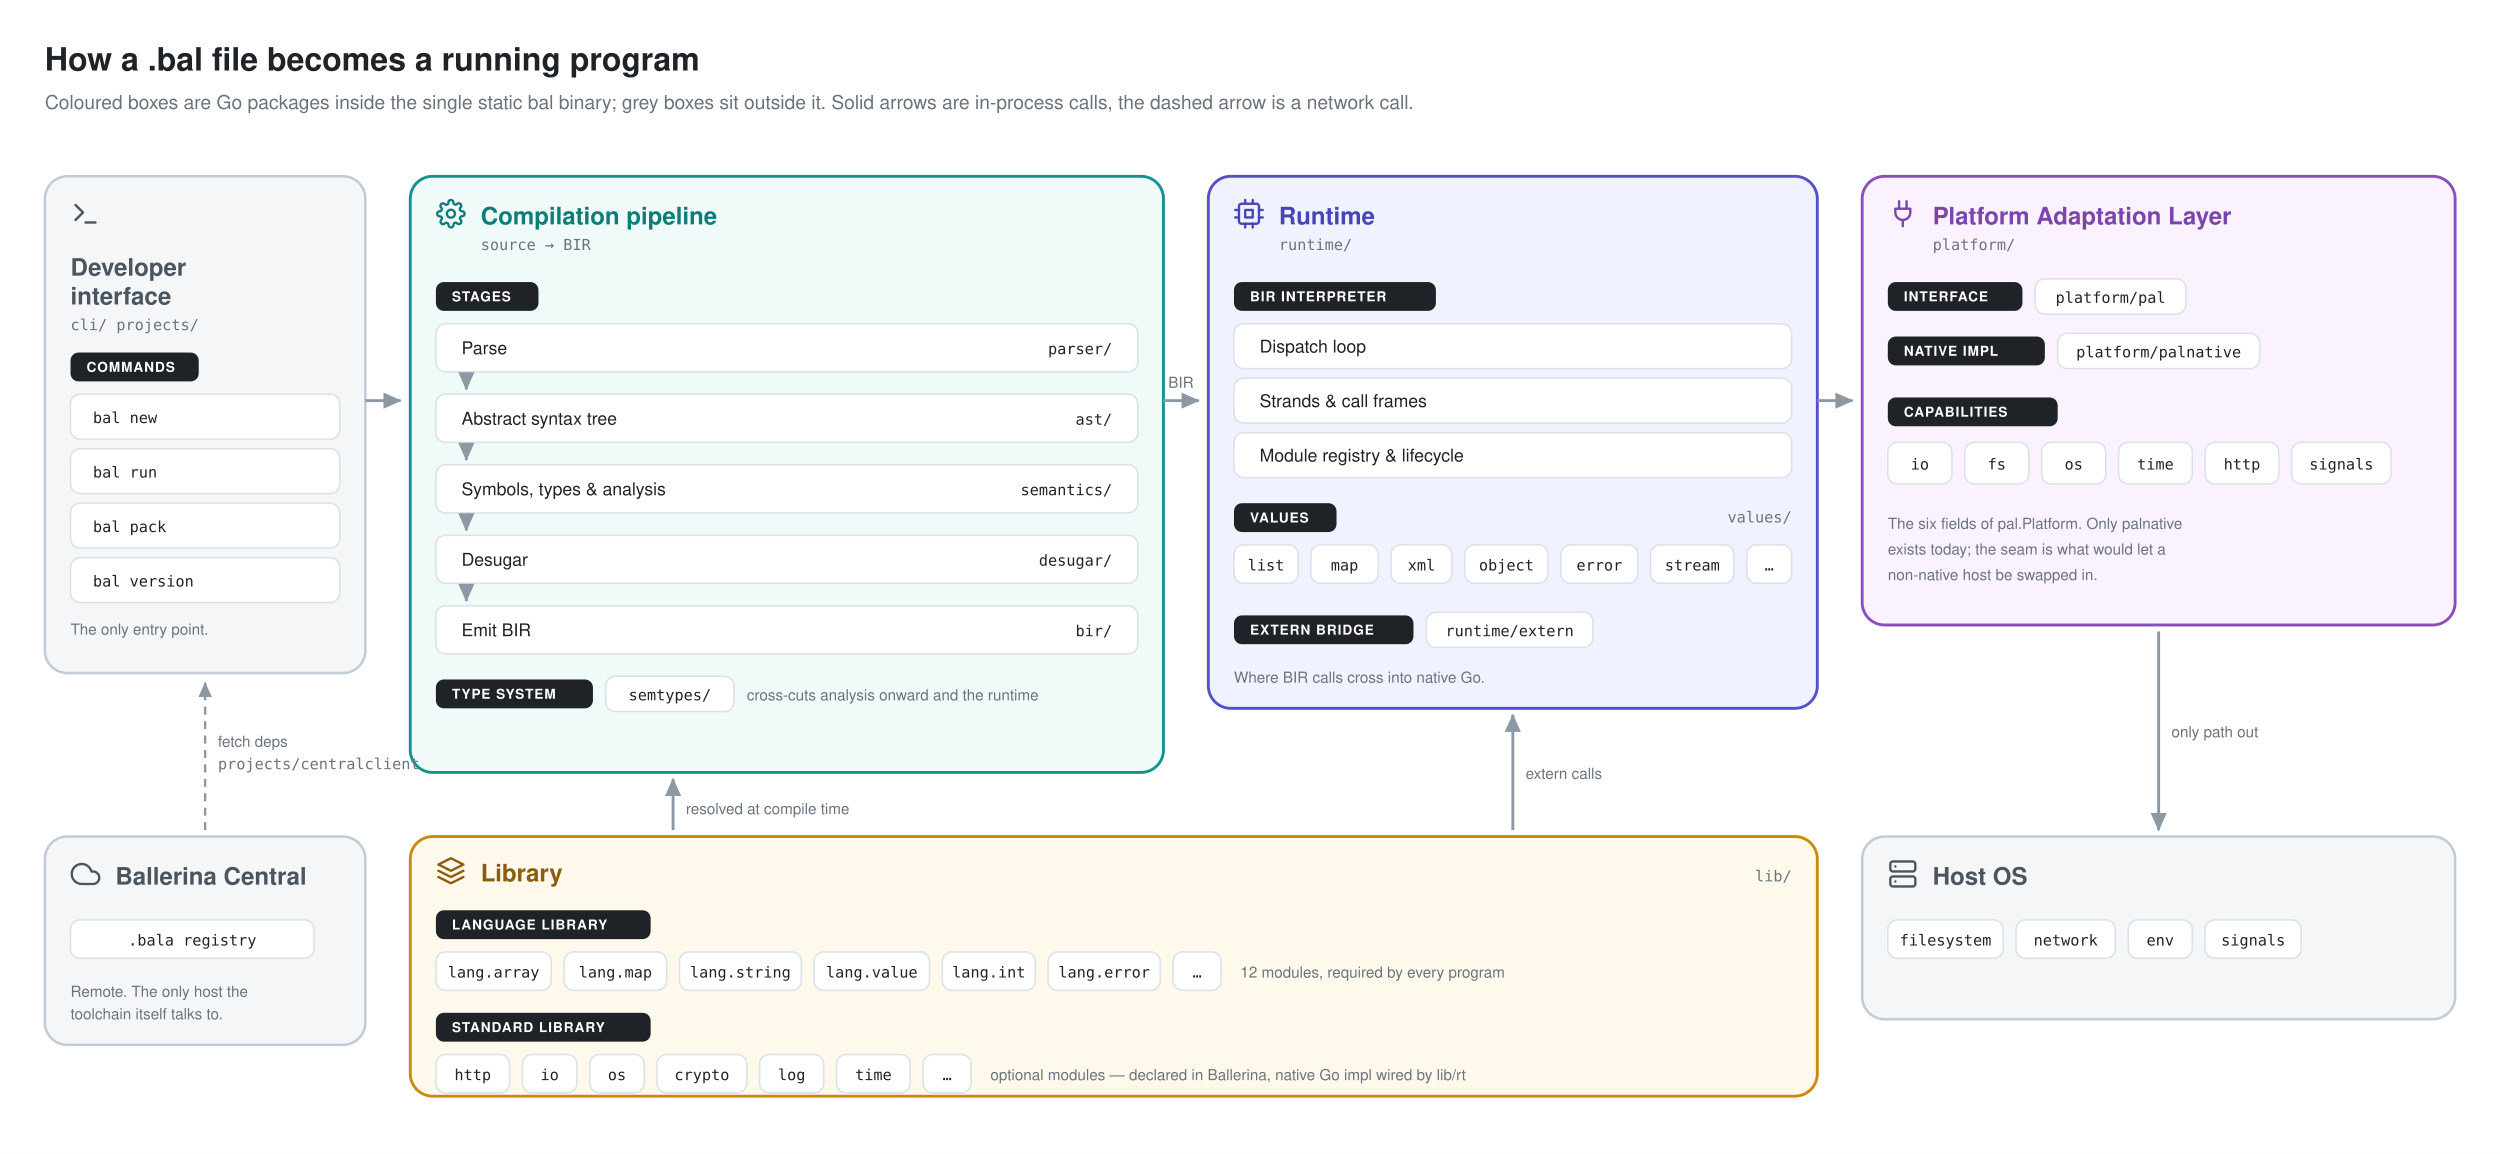
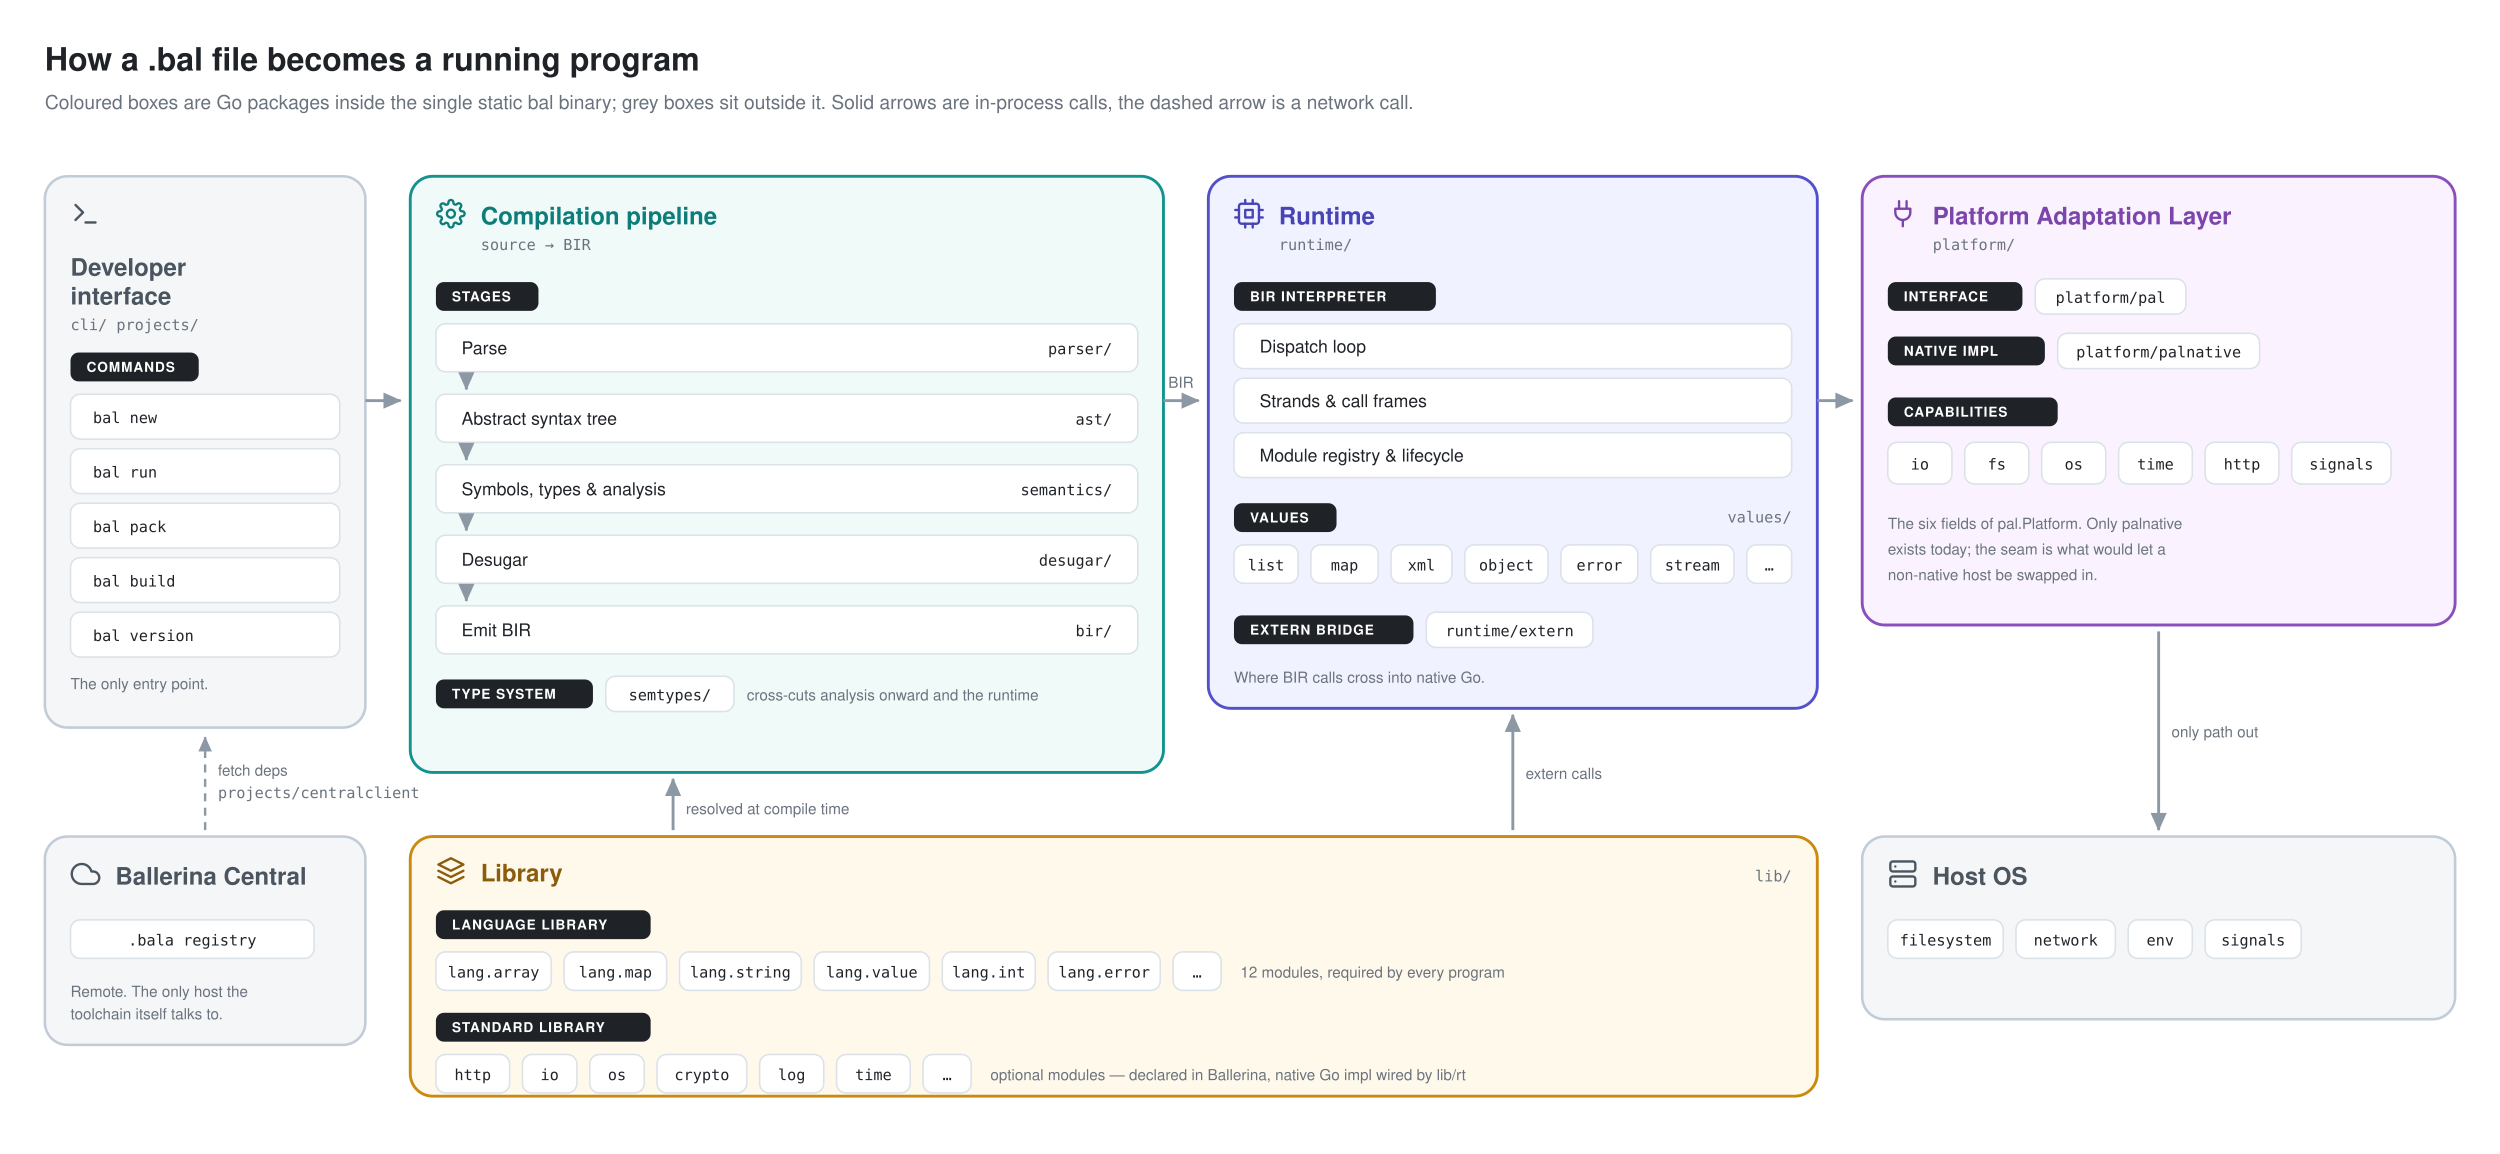
<svg xmlns="http://www.w3.org/2000/svg" viewBox="0 0 1560 720" width="1560" height="720" role="img" aria-label="Ballerina Nutcracker architecture, left to right: the bal CLI feeds the compilation pipeline (parse, AST, symbols and types, desugar, emit BIR), whose BIR is executed by the runtime (dispatch loop, strands and frames, values, extern bridge), which reaches the host only through the Platform Adaptation Layer. The library of language and standard modules is resolved both at compile time and at run time. Ballerina Central and the host OS are the only boundaries outside the binary.">
  <style>
    .bg{fill:#ffffff}
    text{font-family:-apple-system,BlinkMacSystemFont,"Segoe UI",Helvetica,Arial,sans-serif;fill:#1f2328}
    .h1{font-size:20px;font-weight:700}
    .sub{font-size:12px;fill:#6a737d}
    .pt{font-size:15px;font-weight:700}
    .pd{font-family:ui-monospace,SFMono-Regular,Menlo,Consolas,monospace;font-size:9.5px;fill:#6a737d}
    .pill{fill:#1f2328}
    .pilltx{font-size:8.5px;font-weight:700;fill:#ffffff;letter-spacing:.6px}
    .card{fill:#ffffff;stroke:#dbe2e8;stroke-width:1}
    .ctx{font-size:11px}
    .cmono{font-family:ui-monospace,SFMono-Regular,Menlo,Consolas,monospace;font-size:9.5px}
    .cap{font-size:9.5px;fill:#6a737d}
    .ic{fill:none;stroke-width:1.9;stroke-linecap:round;stroke-linejoin:round}
    .ln{stroke:#8c98a4;stroke-width:1.8;fill:none}
    .dash{stroke:#8c98a4;stroke-width:1.5;fill:none;stroke-dasharray:5 4}
    .ah{fill:#8c98a4}
    .alab{font-size:9.5px;fill:#6a737d}

    .p-grey{fill:#f4f6f8;stroke:#c2ccd6;stroke-width:1.6}
    .p-teal{fill:#effaf9;stroke:#12938f;stroke-width:1.8}
    .p-indg{fill:#f1f2ff;stroke:#5350c9;stroke-width:1.8}
    .p-amb {fill:#fff9ec;stroke:#c98a0f;stroke-width:1.8}
    .p-purp{fill:#faf3ff;stroke:#8a4fbd;stroke-width:1.8}
    .t-grey{fill:#4a5560} .s-grey{stroke:#4a5560}
    .t-teal{fill:#0d7d7a} .s-teal{stroke:#0d7d7a}
    .t-indg{fill:#4744b8} .s-indg{stroke:#4744b8}
    .t-amb {fill:#8a5c0c} .s-amb {stroke:#8a5c0c}
    .t-purp{fill:#7b45ab} .s-purp{stroke:#7b45ab}

    @media (prefers-color-scheme: dark){
      .bg{fill:#0d1117}
      text{fill:#e6edf3}
      .sub,.pd,.cap,.alab{fill:#8b949e}
      .pill{fill:#2d333b}
      .pilltx{fill:#e6edf3}
      .card{fill:#0d1117;stroke:#30363d}
      .ln,.dash{stroke:#6e7781} .ah{fill:#6e7781}
      .p-grey{fill:#161b22;stroke:#30363d}
      .p-teal{fill:#0e1f20;stroke:#2dd4bf}
      .p-indg{fill:#15172a;stroke:#8b8bf0}
      .p-amb {fill:#221b0d;stroke:#e3b341}
      .p-purp{fill:#1d1229;stroke:#c093e8}
      .t-grey{fill:#adbac7} .s-grey{stroke:#adbac7}
      .t-teal{fill:#52c3c2} .s-teal{stroke:#52c3c2}
      .t-indg{fill:#a5a2f5} .s-indg{stroke:#a5a2f5}
      .t-amb {fill:#e3b341} .s-amb {stroke:#e3b341}
      .t-purp{fill:#c093e8} .s-purp{stroke:#c093e8}
    }
  </style>
  <defs>
    <marker id="a" viewBox="0 0 10 10" refX="8.5" refY="5" markerWidth="7" markerHeight="7" orient="auto-start-reverse">
      <path class="ah" d="M0 1 L9 5 L0 9 z" />
    </marker>
  </defs>
  <rect class="bg" x="0" y="0" width="1560" height="720" />
  <text class="h1" x="28" y="44">How a .bal file becomes a running program</text>
  <text class="sub" x="28" y="68">Coloured boxes are Go packages inside the single static bal binary; grey boxes sit outside it. Solid arrows are in-process calls, the dashed arrow is a network call.</text>
-   <rect class="p-grey" x="28" y="110" width="200" height="310" rx="14" />
+   <rect class="p-grey" x="28" y="110" width="200" height="344" rx="14" />
  <g class="ic s-grey" transform="translate(44,124) scale(.78)">
    <polyline points="4 17 10 11 4 5" />
    <line x1="12" y1="19" x2="20" y2="19" />
  </g>
  <text class="pt t-grey" x="44" y="172">Developer</text>
  <text class="pt t-grey" x="44" y="190">interface</text>
  <text class="pd" x="44" y="206">cli/  projects/</text>
  <rect class="pill" x="44" y="220" width="80" height="18" rx="5" />
  <text class="pilltx" x="54" y="232">COMMANDS</text>
  <rect class="card" x="44" y="246" width="168" height="28" rx="6" />
  <text class="cmono" x="58" y="264">bal new</text>
  <rect class="card" x="44" y="280" width="168" height="28" rx="6" />
  <text class="cmono" x="58" y="298">bal run</text>
  <rect class="card" x="44" y="314" width="168" height="28" rx="6" />
  <text class="cmono" x="58" y="332">bal pack</text>
  <rect class="card" x="44" y="348" width="168" height="28" rx="6" />
-   <text class="cmono" x="58" y="366">bal version</text>
-   <text class="cap" x="44" y="396">The only entry point.</text>
+   <text class="cmono" x="58" y="366">bal build</text>
+   <rect class="card" x="44" y="382" width="168" height="28" rx="6" />
+   <text class="cmono" x="58" y="400">bal version</text>
+   <text class="cap" x="44" y="430">The only entry point.</text>
  <line class="ln" x1="228" y1="250" x2="250" y2="250" marker-end="url(#a)" />
  <rect class="p-teal" x="256" y="110" width="470" height="372" rx="14" />
  <g class="ic s-teal" transform="translate(272,124) scale(.78)">
    <circle cx="12" cy="12" r="3.2" />
    <path d="M19.4 15a1.65 1.65 0 0 0 .33 1.82l.06.06a2 2 0 1 1-2.83 2.83l-.06-.06a1.65 1.65 0 0 0-1.82-.33 1.65 1.65 0 0 0-1 1.51V21a2 2 0 0 1-4 0v-.09A1.65 1.65 0 0 0 9 19.4a1.65 1.65 0 0 0-1.82.33l-.06.06a2 2 0 1 1-2.83-2.83l.06-.06a1.65 1.65 0 0 0 .33-1.82 1.65 1.65 0 0 0-1.51-1H3a2 2 0 0 1 0-4h.09A1.65 1.65 0 0 0 4.6 9a1.65 1.65 0 0 0-.33-1.82l-.06-.06a2 2 0 1 1 2.83-2.83l.06.06a1.65 1.65 0 0 0 1.82.33H9a1.65 1.65 0 0 0 1-1.51V3a2 2 0 0 1 4 0v.09a1.65 1.65 0 0 0 1 1.51 1.65 1.65 0 0 0 1.82-.33l.06-.06a2 2 0 1 1 2.83 2.83l-.06.06a1.65 1.65 0 0 0-.33 1.82V9a1.65 1.65 0 0 0 1.51 1H21a2 2 0 0 1 0 4h-.09a1.65 1.65 0 0 0-1.51 1z" />
  </g>
  <text class="pt t-teal" x="300" y="140">Compilation pipeline</text>
  <text class="pd" x="300" y="156">source → BIR</text>
  <rect class="pill" x="272" y="176" width="64" height="18" rx="5" />
  <text class="pilltx" x="282" y="188">STAGES</text>
  <rect class="card" x="272" y="202" width="438" height="30" rx="6" />
  <text class="ctx" x="288" y="221">Parse</text>
  <text class="cmono" x="694" y="221" text-anchor="end">parser/</text>
  <line class="ln" x1="291" y1="234" x2="291" y2="243" marker-end="url(#a)" />
  <rect class="card" x="272" y="246" width="438" height="30" rx="6" />
  <text class="ctx" x="288" y="265">Abstract syntax tree</text>
  <text class="cmono" x="694" y="265" text-anchor="end">ast/</text>
  <line class="ln" x1="291" y1="278" x2="291" y2="287" marker-end="url(#a)" />
  <rect class="card" x="272" y="290" width="438" height="30" rx="6" />
  <text class="ctx" x="288" y="309">Symbols, types &amp; analysis</text>
  <text class="cmono" x="694" y="309" text-anchor="end">semantics/</text>
  <line class="ln" x1="291" y1="322" x2="291" y2="331" marker-end="url(#a)" />
  <rect class="card" x="272" y="334" width="438" height="30" rx="6" />
  <text class="ctx" x="288" y="353">Desugar</text>
  <text class="cmono" x="694" y="353" text-anchor="end">desugar/</text>
  <line class="ln" x1="291" y1="366" x2="291" y2="375" marker-end="url(#a)" />
  <rect class="card" x="272" y="378" width="438" height="30" rx="6" />
  <text class="ctx" x="288" y="397">Emit BIR</text>
  <text class="cmono" x="694" y="397" text-anchor="end">bir/</text>
  <rect class="pill" x="272" y="424" width="98" height="18" rx="5" />
  <text class="pilltx" x="282" y="436">TYPE SYSTEM</text>
  <rect class="card" x="378" y="422" width="80" height="22" rx="6" />
  <text class="cmono" x="418" y="437" text-anchor="middle">semtypes/</text>
  <text class="cap" x="466" y="437">cross-cuts analysis onward and the runtime</text>
  <line class="ln" x1="726" y1="250" x2="748" y2="250" marker-end="url(#a)" />
  <text class="alab" x="729" y="242">BIR</text>
  <rect class="p-indg" x="754" y="110" width="380" height="332" rx="14" />
  <g class="ic s-indg" transform="translate(770,124) scale(.78)">
    <rect x="4" y="4" width="16" height="16" rx="2" />
    <rect x="9" y="9" width="6" height="6" />
    <line x1="9" y1="1" x2="9" y2="4" />
    <line x1="15" y1="1" x2="15" y2="4" />
    <line x1="9" y1="20" x2="9" y2="23" />
    <line x1="15" y1="20" x2="15" y2="23" />
    <line x1="20" y1="9" x2="23" y2="9" />
    <line x1="20" y1="15" x2="23" y2="15" />
    <line x1="1" y1="9" x2="4" y2="9" />
    <line x1="1" y1="15" x2="4" y2="15" />
  </g>
  <text class="pt t-indg" x="798" y="140">Runtime</text>
  <text class="pd" x="798" y="156">runtime/</text>
  <rect class="pill" x="770" y="176" width="126" height="18" rx="5" />
  <text class="pilltx" x="780" y="188">BIR INTERPRETER</text>
  <rect class="card" x="770" y="202" width="348" height="28" rx="6" />
  <text class="ctx" x="786" y="220">Dispatch loop</text>
  <rect class="card" x="770" y="236" width="348" height="28" rx="6" />
  <text class="ctx" x="786" y="254">Strands &amp; call frames</text>
  <rect class="card" x="770" y="270" width="348" height="28" rx="6" />
  <text class="ctx" x="786" y="288">Module registry &amp; lifecycle</text>
  <rect class="pill" x="770" y="314" width="64" height="18" rx="5" />
  <text class="pilltx" x="780" y="326">VALUES</text>
  <text class="pd" x="1118" y="326" text-anchor="end">values/</text>
  <rect class="card" x="770" y="340" width="40" height="24" rx="6" />
  <text class="cmono" x="790" y="356" text-anchor="middle">list</text>
  <rect class="card" x="818" y="340" width="42" height="24" rx="6" />
  <text class="cmono" x="839" y="356" text-anchor="middle">map</text>
  <rect class="card" x="868" y="340" width="38" height="24" rx="6" />
  <text class="cmono" x="887" y="356" text-anchor="middle">xml</text>
  <rect class="card" x="914" y="340" width="52" height="24" rx="6" />
  <text class="cmono" x="940" y="356" text-anchor="middle">object</text>
  <rect class="card" x="974" y="340" width="48" height="24" rx="6" />
  <text class="cmono" x="998" y="356" text-anchor="middle">error</text>
  <rect class="card" x="1030" y="340" width="52" height="24" rx="6" />
  <text class="cmono" x="1056" y="356" text-anchor="middle">stream</text>
  <rect class="card" x="1090" y="340" width="28" height="24" rx="6" />
  <text class="cmono" x="1104" y="356" text-anchor="middle">…</text>
  <rect class="pill" x="770" y="384" width="112" height="18" rx="5" />
  <text class="pilltx" x="780" y="396">EXTERN BRIDGE</text>
  <rect class="card" x="890" y="382" width="104" height="22" rx="6" />
  <text class="cmono" x="942" y="397" text-anchor="middle">runtime/extern</text>
  <text class="cap" x="770" y="426">Where BIR calls cross into native Go.</text>
  <line class="ln" x1="1134" y1="250" x2="1156" y2="250" marker-end="url(#a)" />
  <rect class="p-purp" x="1162" y="110" width="370" height="280" rx="14" />
  <g class="ic s-purp" transform="translate(1178,124) scale(.78)">
    <path d="M9 2v6M15 2v6M6 8h12v3a6 6 0 0 1-12 0V8zM12 17v5" />
  </g>
  <text class="pt t-purp" x="1206" y="140">Platform Adaptation Layer</text>
  <text class="pd" x="1206" y="156">platform/</text>
  <rect class="pill" x="1178" y="176" width="84" height="18" rx="5" />
  <text class="pilltx" x="1188" y="188">INTERFACE</text>
  <rect class="card" x="1270" y="174" width="94" height="22" rx="6" />
  <text class="cmono" x="1317" y="189" text-anchor="middle">platform/pal</text>
  <rect class="pill" x="1178" y="210" width="98" height="18" rx="5" />
  <text class="pilltx" x="1188" y="222">NATIVE IMPL</text>
  <rect class="card" x="1284" y="208" width="126" height="22" rx="6" />
  <text class="cmono" x="1347" y="223" text-anchor="middle">platform/palnative</text>
  <rect class="pill" x="1178" y="248" width="106" height="18" rx="5" />
  <text class="pilltx" x="1188" y="260">CAPABILITIES</text>
  <rect class="card" x="1178" y="276" width="40" height="26" rx="6" />
  <text class="cmono" x="1198" y="293" text-anchor="middle">io</text>
  <rect class="card" x="1226" y="276" width="40" height="26" rx="6" />
  <text class="cmono" x="1246" y="293" text-anchor="middle">fs</text>
  <rect class="card" x="1274" y="276" width="40" height="26" rx="6" />
  <text class="cmono" x="1294" y="293" text-anchor="middle">os</text>
  <rect class="card" x="1322" y="276" width="46" height="26" rx="6" />
  <text class="cmono" x="1345" y="293" text-anchor="middle">time</text>
  <rect class="card" x="1376" y="276" width="46" height="26" rx="6" />
  <text class="cmono" x="1399" y="293" text-anchor="middle">http</text>
  <rect class="card" x="1430" y="276" width="62" height="26" rx="6" />
  <text class="cmono" x="1461" y="293" text-anchor="middle">signals</text>
  <text class="cap" x="1178" y="330">The six fields of pal.Platform. Only palnative</text>
  <text class="cap" x="1178" y="346">exists today; the seam is what would let a</text>
  <text class="cap" x="1178" y="362">non-native host be swapped in.</text>
  <rect class="p-grey" x="28" y="522" width="200" height="130" rx="14" />
  <g class="ic s-grey" transform="translate(44,536) scale(.78)">
    <path d="M18 10h-1.26A8 8 0 1 0 9 20h9a5 5 0 0 0 0-10z" />
  </g>
  <text class="pt t-grey" x="72" y="552">Ballerina Central</text>
  <rect class="card" x="44" y="574" width="152" height="24" rx="6" />
  <text class="cmono" x="120" y="590" text-anchor="middle">.bala registry</text>
  <text class="cap" x="44" y="622">Remote. The only host the</text>
  <text class="cap" x="44" y="636">toolchain itself talks to.</text>
-   <line class="dash" x1="128" y1="518" x2="128" y2="426" marker-end="url(#a)" />
-   <text class="alab" x="136" y="466">fetch deps</text>
-   <text class="pd" x="136" y="480">projects/centralclient</text>
+   <line class="dash" x1="128" y1="518" x2="128" y2="460" marker-end="url(#a)" />
+   <text class="alab" x="136" y="484">fetch deps</text>
+   <text class="pd" x="136" y="498">projects/centralclient</text>
  <rect class="p-amb" x="256" y="522" width="878" height="162" rx="14" />
  <g class="ic s-amb" transform="translate(272,534) scale(.78)">
    <polygon points="12 2 2 7 12 12 22 7 12 2" />
    <polyline points="2 17 12 22 22 17" />
    <polyline points="2 12 12 17 22 12" />
  </g>
  <text class="pt t-amb" x="300" y="550">Library</text>
  <text class="pd" x="1118" y="550" text-anchor="end">lib/</text>
  <rect class="pill" x="272" y="568" width="134" height="18" rx="5" />
  <text class="pilltx" x="282" y="580">LANGUAGE LIBRARY</text>
  <rect class="card" x="272" y="594" width="72" height="24" rx="6" />
  <text class="cmono" x="308" y="610" text-anchor="middle">lang.array</text>
  <rect class="card" x="352" y="594" width="64" height="24" rx="6" />
  <text class="cmono" x="384" y="610" text-anchor="middle">lang.map</text>
  <rect class="card" x="424" y="594" width="76" height="24" rx="6" />
  <text class="cmono" x="462" y="610" text-anchor="middle">lang.string</text>
  <rect class="card" x="508" y="594" width="72" height="24" rx="6" />
  <text class="cmono" x="544" y="610" text-anchor="middle">lang.value</text>
  <rect class="card" x="588" y="594" width="58" height="24" rx="6" />
  <text class="cmono" x="617" y="610" text-anchor="middle">lang.int</text>
  <rect class="card" x="654" y="594" width="70" height="24" rx="6" />
  <text class="cmono" x="689" y="610" text-anchor="middle">lang.error</text>
  <rect class="card" x="732" y="594" width="30" height="24" rx="6" />
  <text class="cmono" x="747" y="610" text-anchor="middle">…</text>
  <text class="cap" x="774" y="610">12 modules, required by every program</text>
  <rect class="pill" x="272" y="632" width="134" height="18" rx="5" />
  <text class="pilltx" x="282" y="644">STANDARD LIBRARY</text>
  <rect class="card" x="272" y="658" width="46" height="24" rx="6" />
  <text class="cmono" x="295" y="674" text-anchor="middle">http</text>
  <rect class="card" x="326" y="658" width="34" height="24" rx="6" />
  <text class="cmono" x="343" y="674" text-anchor="middle">io</text>
  <rect class="card" x="368" y="658" width="34" height="24" rx="6" />
  <text class="cmono" x="385" y="674" text-anchor="middle">os</text>
  <rect class="card" x="410" y="658" width="56" height="24" rx="6" />
  <text class="cmono" x="438" y="674" text-anchor="middle">crypto</text>
  <rect class="card" x="474" y="658" width="40" height="24" rx="6" />
  <text class="cmono" x="494" y="674" text-anchor="middle">log</text>
  <rect class="card" x="522" y="658" width="46" height="24" rx="6" />
  <text class="cmono" x="545" y="674" text-anchor="middle">time</text>
  <rect class="card" x="576" y="658" width="30" height="24" rx="6" />
  <text class="cmono" x="591" y="674" text-anchor="middle">…</text>
  <text class="cap" x="618" y="674">optional modules — declared in Ballerina, native Go impl wired by lib/rt</text>
  <line class="ln" x1="420" y1="518" x2="420" y2="486" marker-end="url(#a)" />
  <text class="alab" x="428" y="508">resolved at compile time</text>
  <line class="ln" x1="944" y1="518" x2="944" y2="446" marker-end="url(#a)" />
  <text class="alab" x="952" y="486">extern calls</text>
  <rect class="p-grey" x="1162" y="522" width="370" height="114" rx="14" />
  <g class="ic s-grey" transform="translate(1178,536) scale(.78)">
    <rect x="2" y="2" width="20" height="8" rx="2" />
    <rect x="2" y="14" width="20" height="8" rx="2" />
    <line x1="6" y1="6" x2="6.01" y2="6" />
    <line x1="6" y1="18" x2="6.01" y2="18" />
  </g>
  <text class="pt t-grey" x="1206" y="552">Host OS</text>
  <rect class="card" x="1178" y="574" width="72" height="24" rx="6" />
  <text class="cmono" x="1214" y="590" text-anchor="middle">filesystem</text>
  <rect class="card" x="1258" y="574" width="62" height="24" rx="6" />
  <text class="cmono" x="1289" y="590" text-anchor="middle">network</text>
  <rect class="card" x="1328" y="574" width="40" height="24" rx="6" />
  <text class="cmono" x="1348" y="590" text-anchor="middle">env</text>
  <rect class="card" x="1376" y="574" width="60" height="24" rx="6" />
  <text class="cmono" x="1406" y="590" text-anchor="middle">signals</text>
  <line class="ln" x1="1347" y1="394" x2="1347" y2="518" marker-end="url(#a)" />
  <text class="alab" x="1355" y="460">only path out</text>
</svg>
